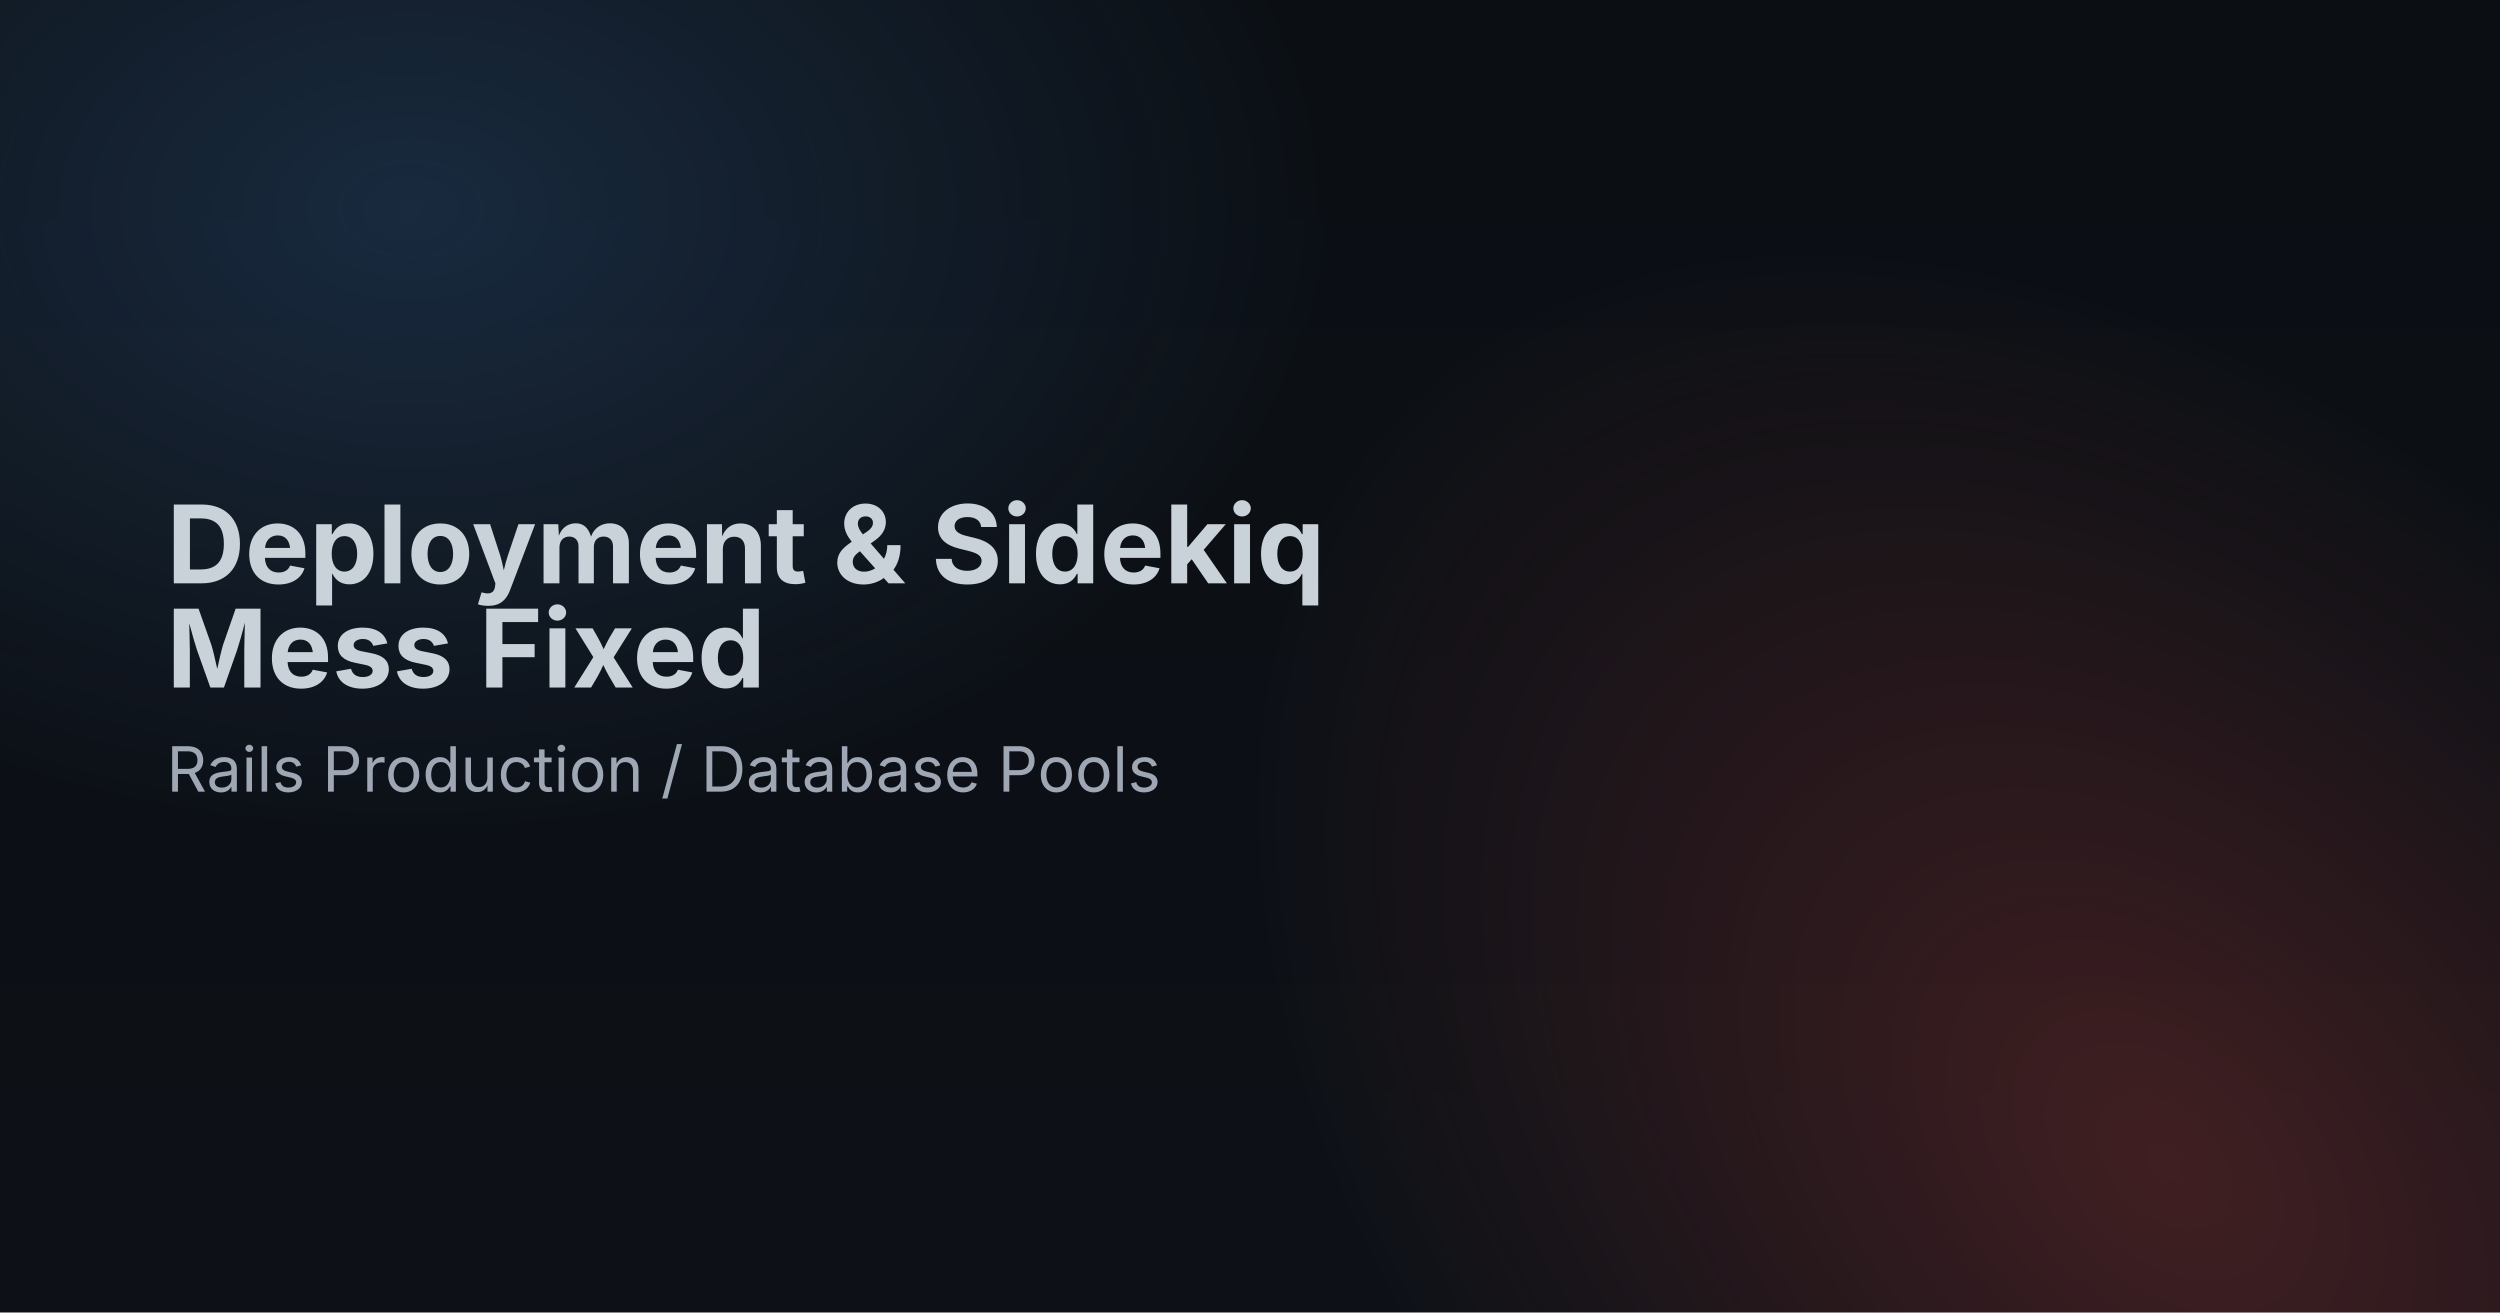
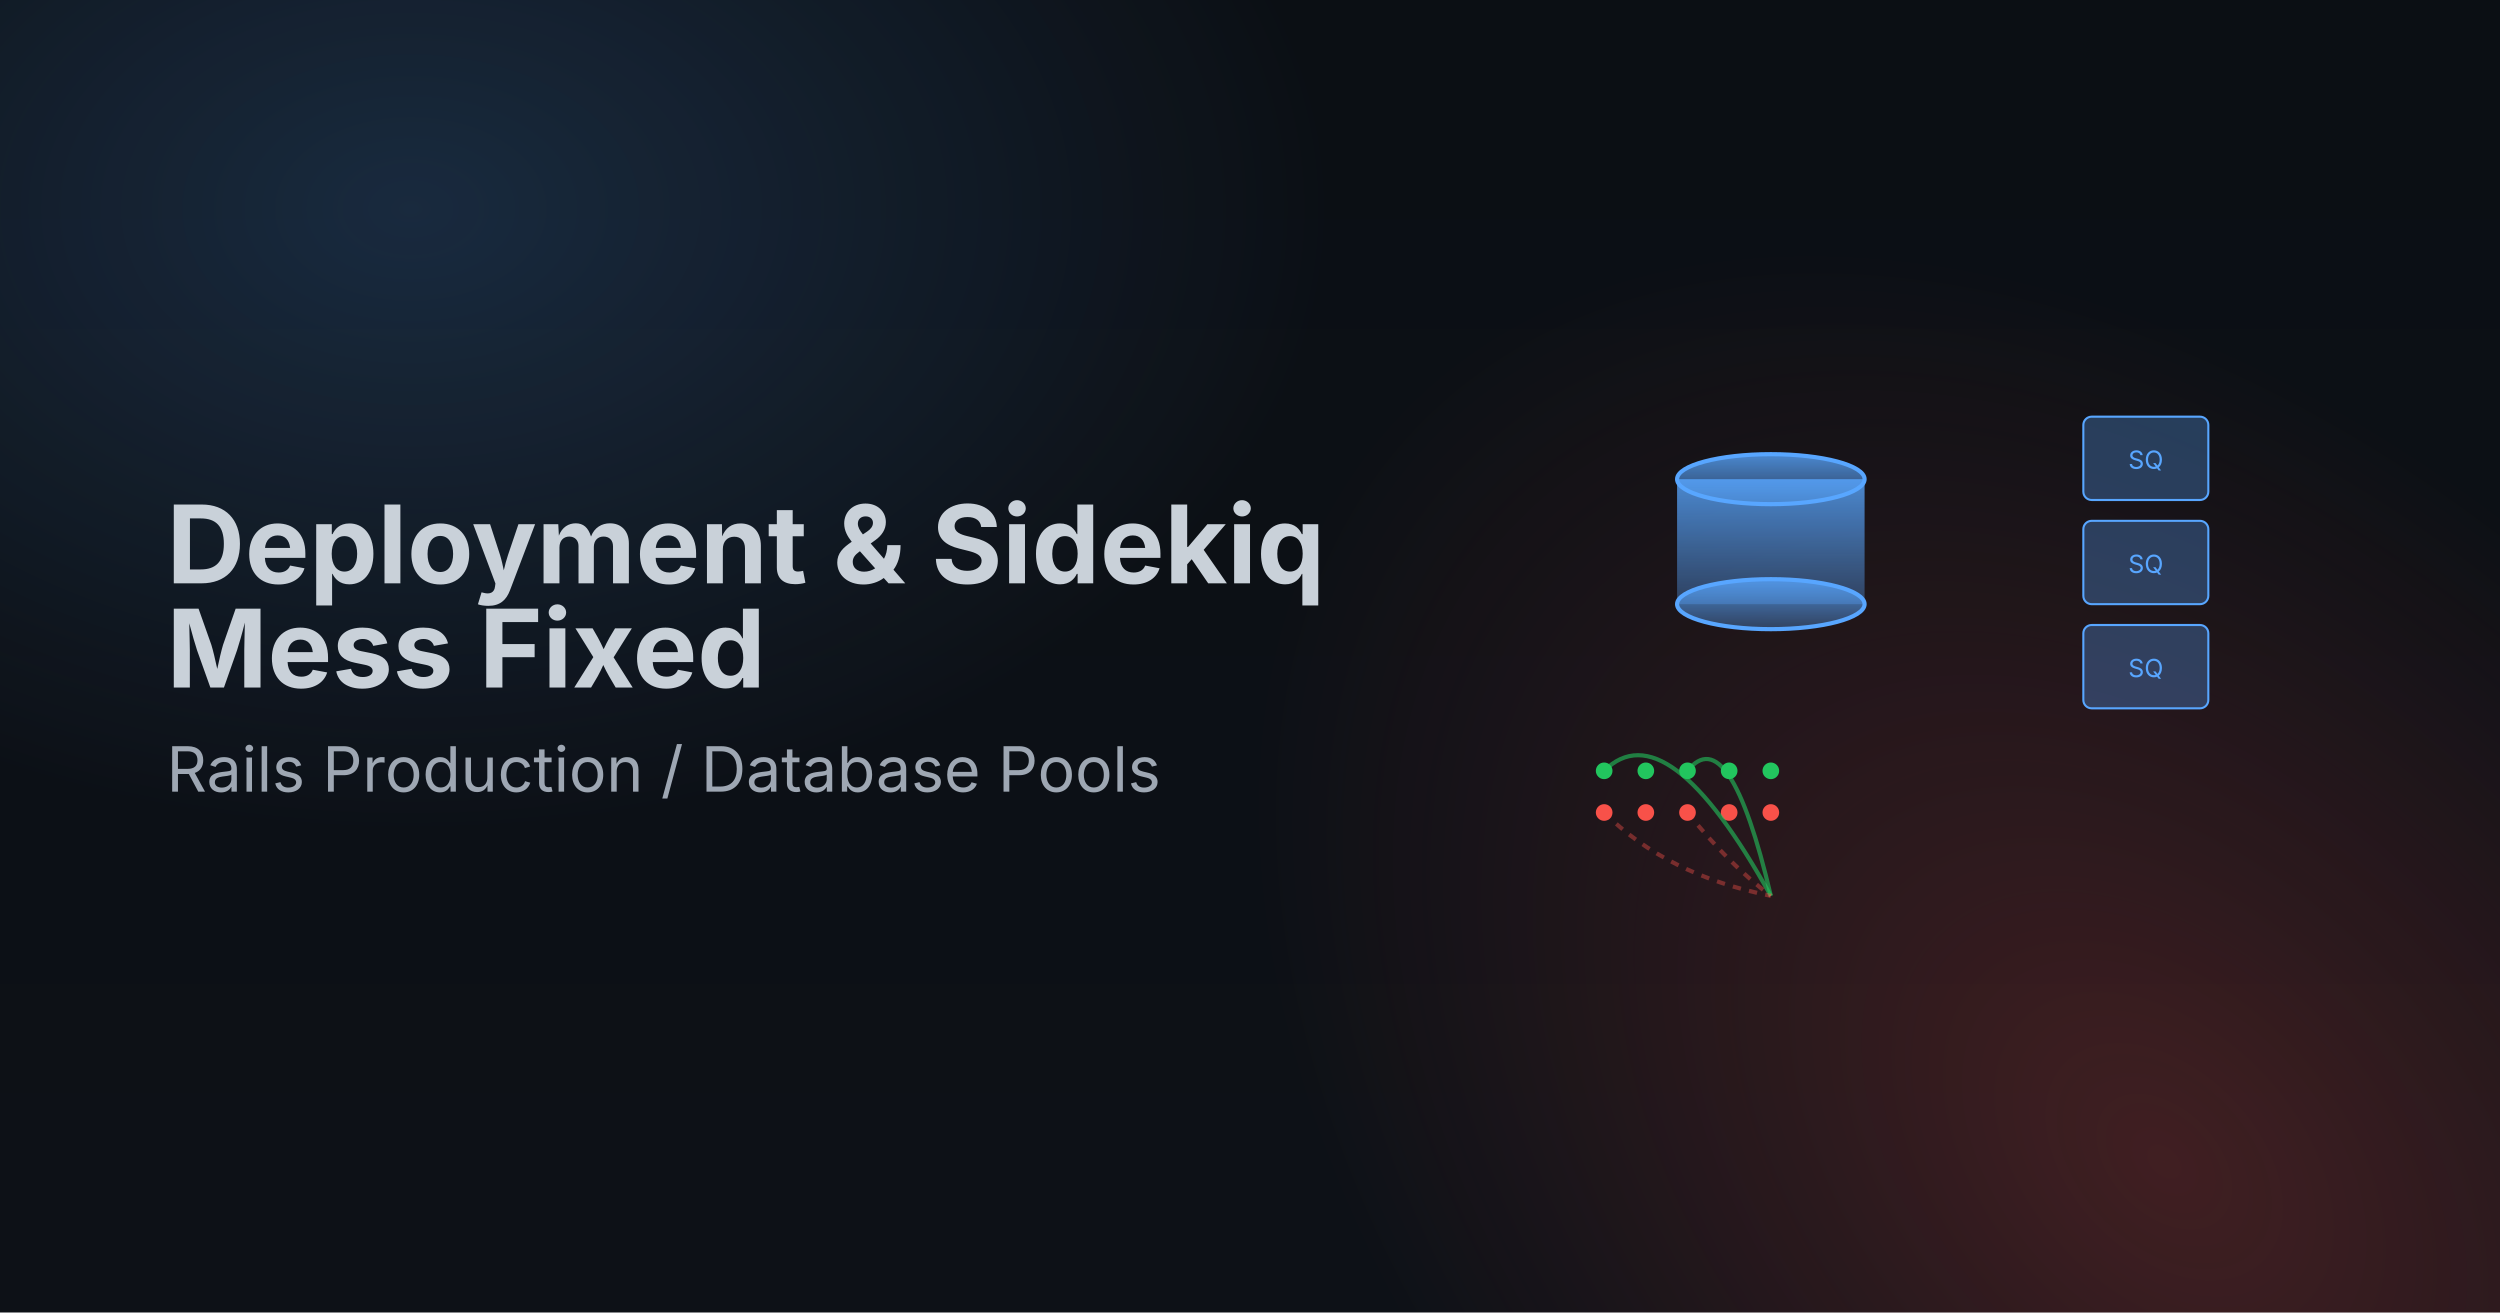
<svg xmlns="http://www.w3.org/2000/svg" width="1200" height="630" viewBox="0 0 1200 630" fill="none">
  <defs>
    <linearGradient id="bg" x1="0" y1="0" x2="0" y2="1">
      <stop offset="0%" stop-color="#0b0f14" />
      <stop offset="100%" stop-color="#0d1117" />
    </linearGradient>
    <radialGradient id="r" cx="0" cy="0" r="1" gradientUnits="userSpaceOnUse" gradientTransform="translate(1040 560) rotate(45) scale(520 340)">
      <stop offset="0" stop-color="#f85149" stop-opacity="0.22" />
      <stop offset="1" stop-color="#f85149" stop-opacity="0" />
    </radialGradient>
    <radialGradient id="b" cx="0" cy="0" r="1" gradientUnits="userSpaceOnUse" gradientTransform="translate(200 100) rotate(0) scale(440 300)">
      <stop offset="0" stop-color="#58a6ff" stop-opacity="0.18" />
      <stop offset="1" stop-color="#58a6ff" stop-opacity="0" />
    </radialGradient>
+     <linearGradient id="serverGrad" x1="0" y1="0" x2="0" y2="1">
+       <stop offset="0%" stop-color="#58a6ff" stop-opacity="0.8" />
+       <stop offset="100%" stop-color="#58a6ff" stop-opacity="0.3" />
+     </linearGradient>
  </defs>
  <rect width="1200" height="630" fill="url(#bg)" />
  <rect width="1200" height="630" fill="url(#r)" />
  <rect width="1200" height="630" fill="url(#b)" />
+   <g transform="translate(750, 150)">
+     <ellipse cx="100" cy="80" rx="45" ry="12" fill="url(#serverGrad)" stroke="#58a6ff" stroke-width="2" />
+     <rect x="55" y="80" width="90" height="60" fill="url(#serverGrad)" />
+     <ellipse cx="100" cy="140" rx="45" ry="12" fill="url(#serverGrad)" stroke="#58a6ff" stroke-width="2" />
+     <g transform="translate(0, 200)">
+       <circle cx="20" cy="20" r="4" fill="#22c55e" />
+       <circle cx="40" cy="20" r="4" fill="#22c55e" />
+       <circle cx="60" cy="20" r="4" fill="#22c55e" />
+       <circle cx="80" cy="20" r="4" fill="#22c55e" />
+       <circle cx="100" cy="20" r="4" fill="#22c55e" />
+       <circle cx="20" cy="40" r="4" fill="#f85149" />
+       <circle cx="40" cy="40" r="4" fill="#f85149" />
+       <circle cx="60" cy="40" r="4" fill="#f85149" />
+       <circle cx="80" cy="40" r="4" fill="#f85149" />
+       <circle cx="100" cy="40" r="4" fill="#f85149" />
+       <path d="M 20 20 Q 50 -10 100 80" stroke="#22c55e" stroke-width="2" fill="none" opacity="0.6" />
+       <path d="M 60 20 Q 80 -5 100 80" stroke="#22c55e" stroke-width="2" fill="none" opacity="0.6" />
+       <path d="M 20 40 Q 50 70 100 80" stroke="#f85149" stroke-width="2" fill="none" opacity="0.4" stroke-dasharray="4,4" />
+       <path d="M 60 40 Q 80 65 100 80" stroke="#f85149" stroke-width="2" fill="none" opacity="0.4" stroke-dasharray="4,4" />
+     </g>
+     <g transform="translate(250, 50)">
+       <rect x="0" y="0" width="60" height="40" rx="4" fill="#58a6ff" fill-opacity="0.3" stroke="#58a6ff" stroke-width="1" />
+       <text x="30" y="25" font-family="Inter" font-size="12" fill="#58a6ff" text-anchor="middle">SQ</text>
+       <rect x="0" y="50" width="60" height="40" rx="4" fill="#58a6ff" fill-opacity="0.3" stroke="#58a6ff" stroke-width="1" />
+       <text x="30" y="75" font-family="Inter" font-size="12" fill="#58a6ff" text-anchor="middle">SQ</text>
+       <rect x="0" y="100" width="60" height="40" rx="4" fill="#58a6ff" fill-opacity="0.3" stroke="#58a6ff" stroke-width="1" />
+       <text x="30" y="125" font-family="Inter" font-size="12" fill="#58a6ff" text-anchor="middle">SQ</text>
+     </g>
+   </g>
  <g font-family="Inter, -apple-system, Segoe UI, Roboto, Helvetica, Arial, sans-serif" fill="#c9d1d9">
    <text x="80" y="280" font-size="52" font-weight="700">Deployment &amp; Sidekiq</text>
    <text x="80" y="330" font-size="52" font-weight="700">Mess Fixed</text>
    <text x="80" y="380" font-size="30" fill="#9ea7b3">Rails Production / Database Pools</text>
  </g>
</svg>
